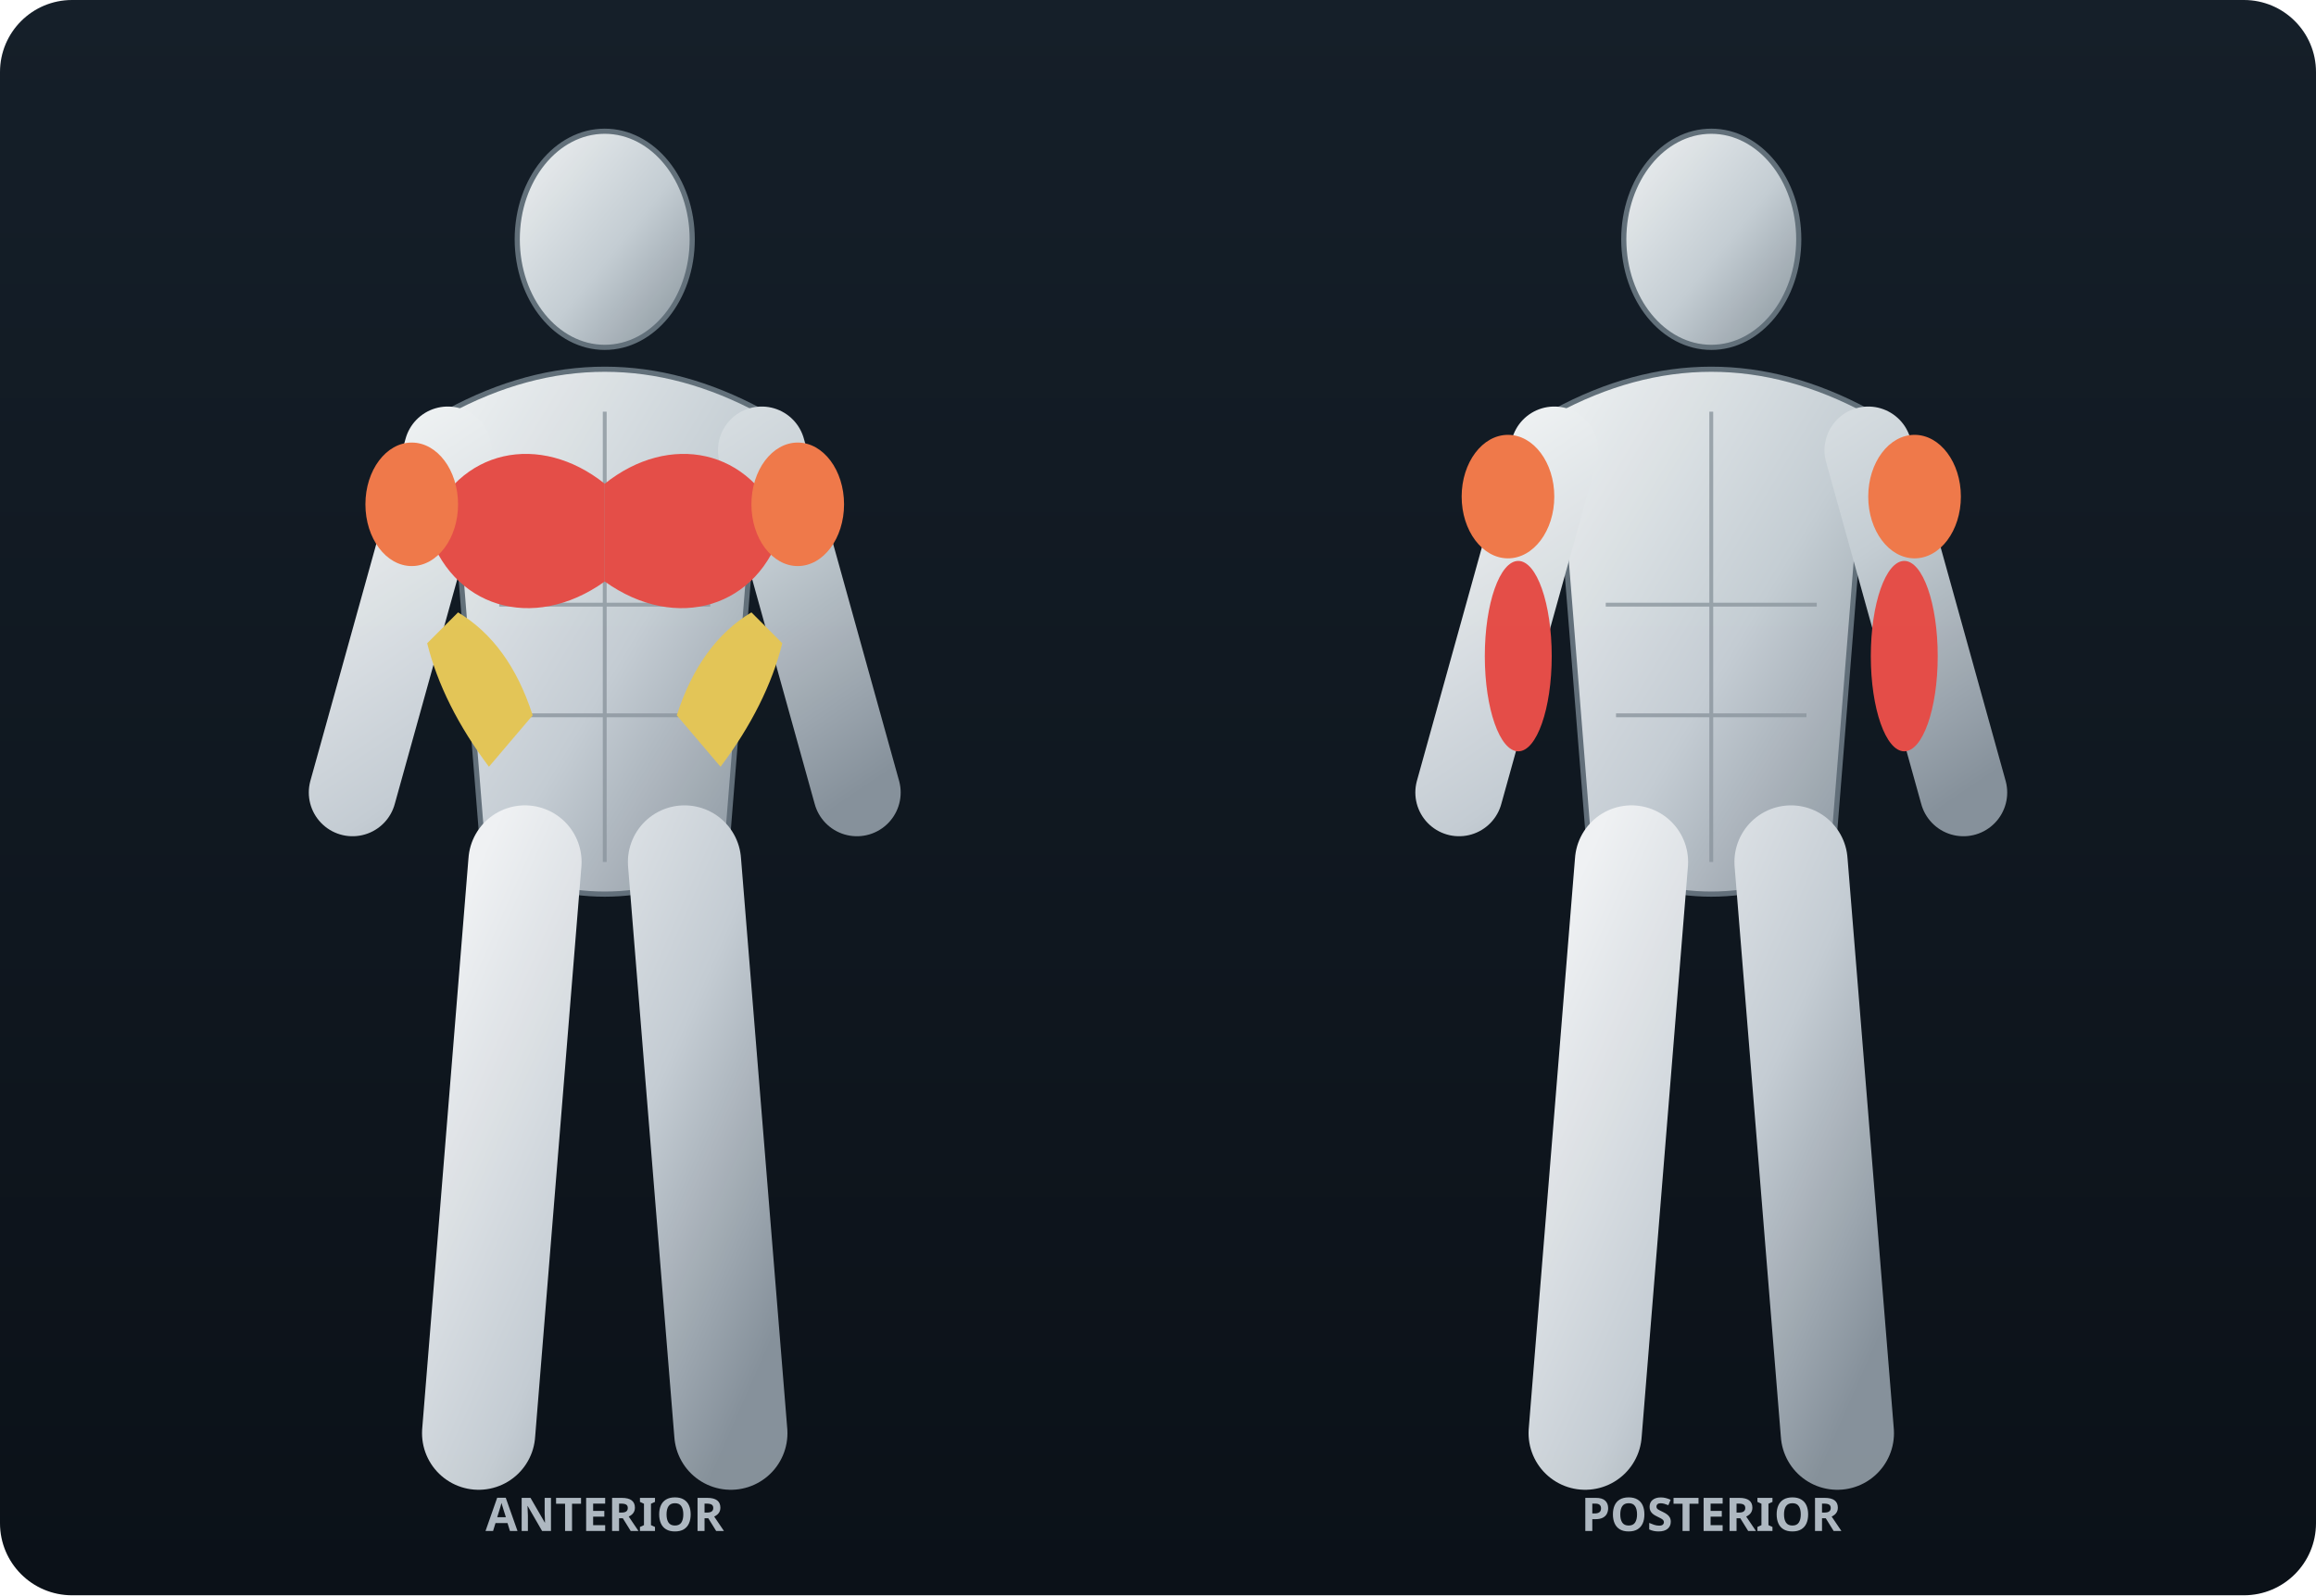
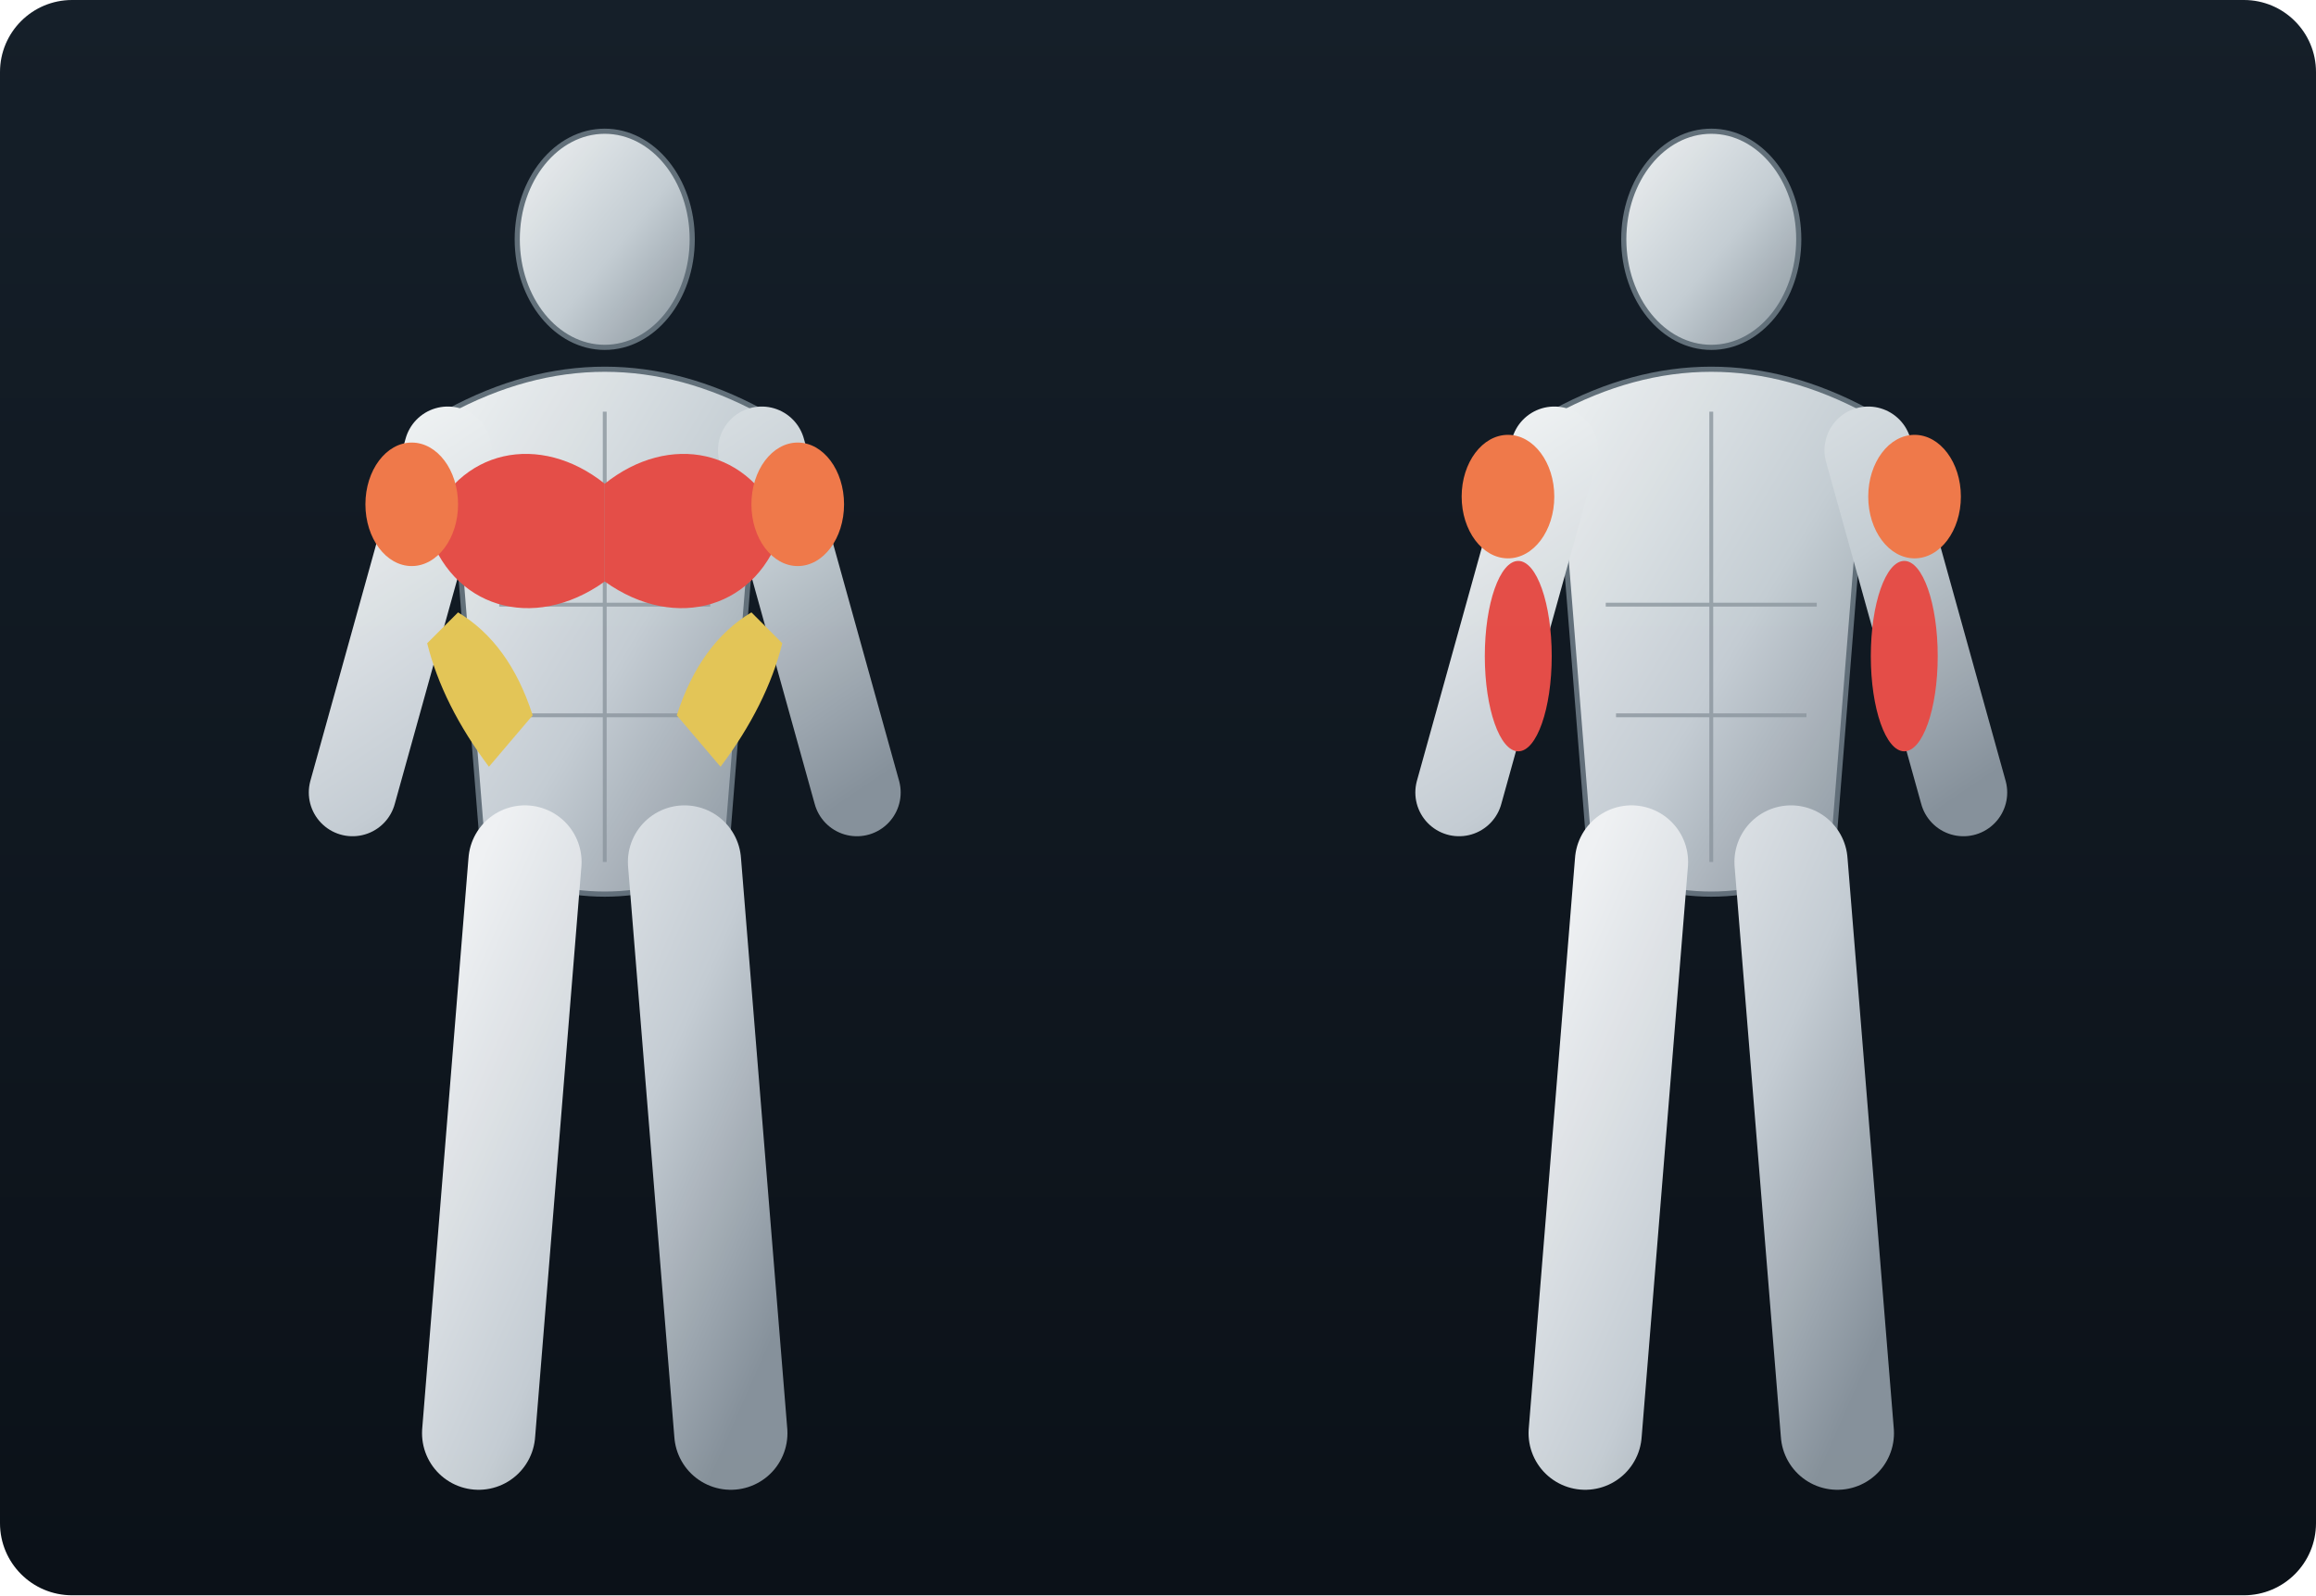
<svg xmlns="http://www.w3.org/2000/svg" width="900" height="620" viewBox="0 0 900 620" role="img" aria-label="Músculos trabajados · Fondos en paralelas" data-style="anatomical-v2">
  <defs>
    <linearGradient id="mapbg" x2="0" y2="1">
      <stop stop-color="#151f29" />
      <stop offset="1" stop-color="#0b1118" />
    </linearGradient>
    <linearGradient id="skin" x2="1" y2="1">
      <stop stop-color="#f4f6f7" />
      <stop offset=".55" stop-color="#c8d0d6" />
      <stop offset="1" stop-color="#89949d" />
    </linearGradient>
  </defs>
  <rect width="900" height="620" rx="28" fill="url(#mapbg)" />
  <g opacity=".98">
    <ellipse cx="235" cy="93" rx="34" ry="42" fill="url(#skin)" stroke="#64717b" stroke-width="2" />
    <path d="M174 160Q235 127 296 160L282 335Q235 360 188 335Z" fill="url(#skin)" stroke="#64717b" stroke-width="2" />
    <path d="M174 175L137 308M296 175L333 308" stroke="url(#skin)" stroke-width="34" stroke-linecap="round" />
    <path d="M204 335L186 557M266 335L284 557" stroke="url(#skin)" stroke-width="44" stroke-linecap="round" />
    <path d="M235 160v175M194 235h82M198 278h74" stroke="#8d979f" stroke-width="1.5" opacity=".8" />
    <ellipse cx="665" cy="93" rx="34" ry="42" fill="url(#skin)" stroke="#64717b" stroke-width="2" />
    <path d="M604 160Q665 127 726 160L712 335Q665 360 618 335Z" fill="url(#skin)" stroke="#64717b" stroke-width="2" />
    <path d="M604 175L567 308M726 175L763 308" stroke="url(#skin)" stroke-width="34" stroke-linecap="round" />
    <path d="M634 335L616 557M696 335L714 557" stroke="url(#skin)" stroke-width="44" stroke-linecap="round" />
    <path d="M665 160v175M624 235h82M628 278h74" stroke="#8d979f" stroke-width="1.5" opacity=".8" />
    <path d="M235 188C210 168 178 174 166 205C175 236 207 246 235 226Z" fill="#e94f48" />
    <path d="M235 188C260 168 292 174 304 205C295 236 263 246 235 226Z" fill="#e94f48" />
    <ellipse cx="160" cy="196" rx="18" ry="24" fill="#f47a4a" />
    <ellipse cx="310" cy="196" rx="18" ry="24" fill="#f47a4a" />
    <path d="M178 238q20 12 29 40l-17 20q-18-24-24-48z" fill="#e8c958" />
    <path d="M292 238q-20 12-29 40l17 20q18-24 24-48z" fill="#e8c958" />
    <ellipse cx="590" cy="255" rx="13" ry="37" fill="#e94f48" />
    <ellipse cx="740" cy="255" rx="13" ry="37" fill="#e94f48" />
    <ellipse cx="586" cy="193" rx="18" ry="24" fill="#f47a4a" />
    <ellipse cx="744" cy="193" rx="18" ry="24" fill="#f47a4a" />
  </g>
-   <g fill="#aeb8c1" font-family="system-ui,sans-serif" font-size="18" font-weight="700">
-     <text x="235" y="595" text-anchor="middle">ANTERIOR</text>
-     <text x="665" y="595" text-anchor="middle">POSTERIOR</text>
-   </g>
</svg>
